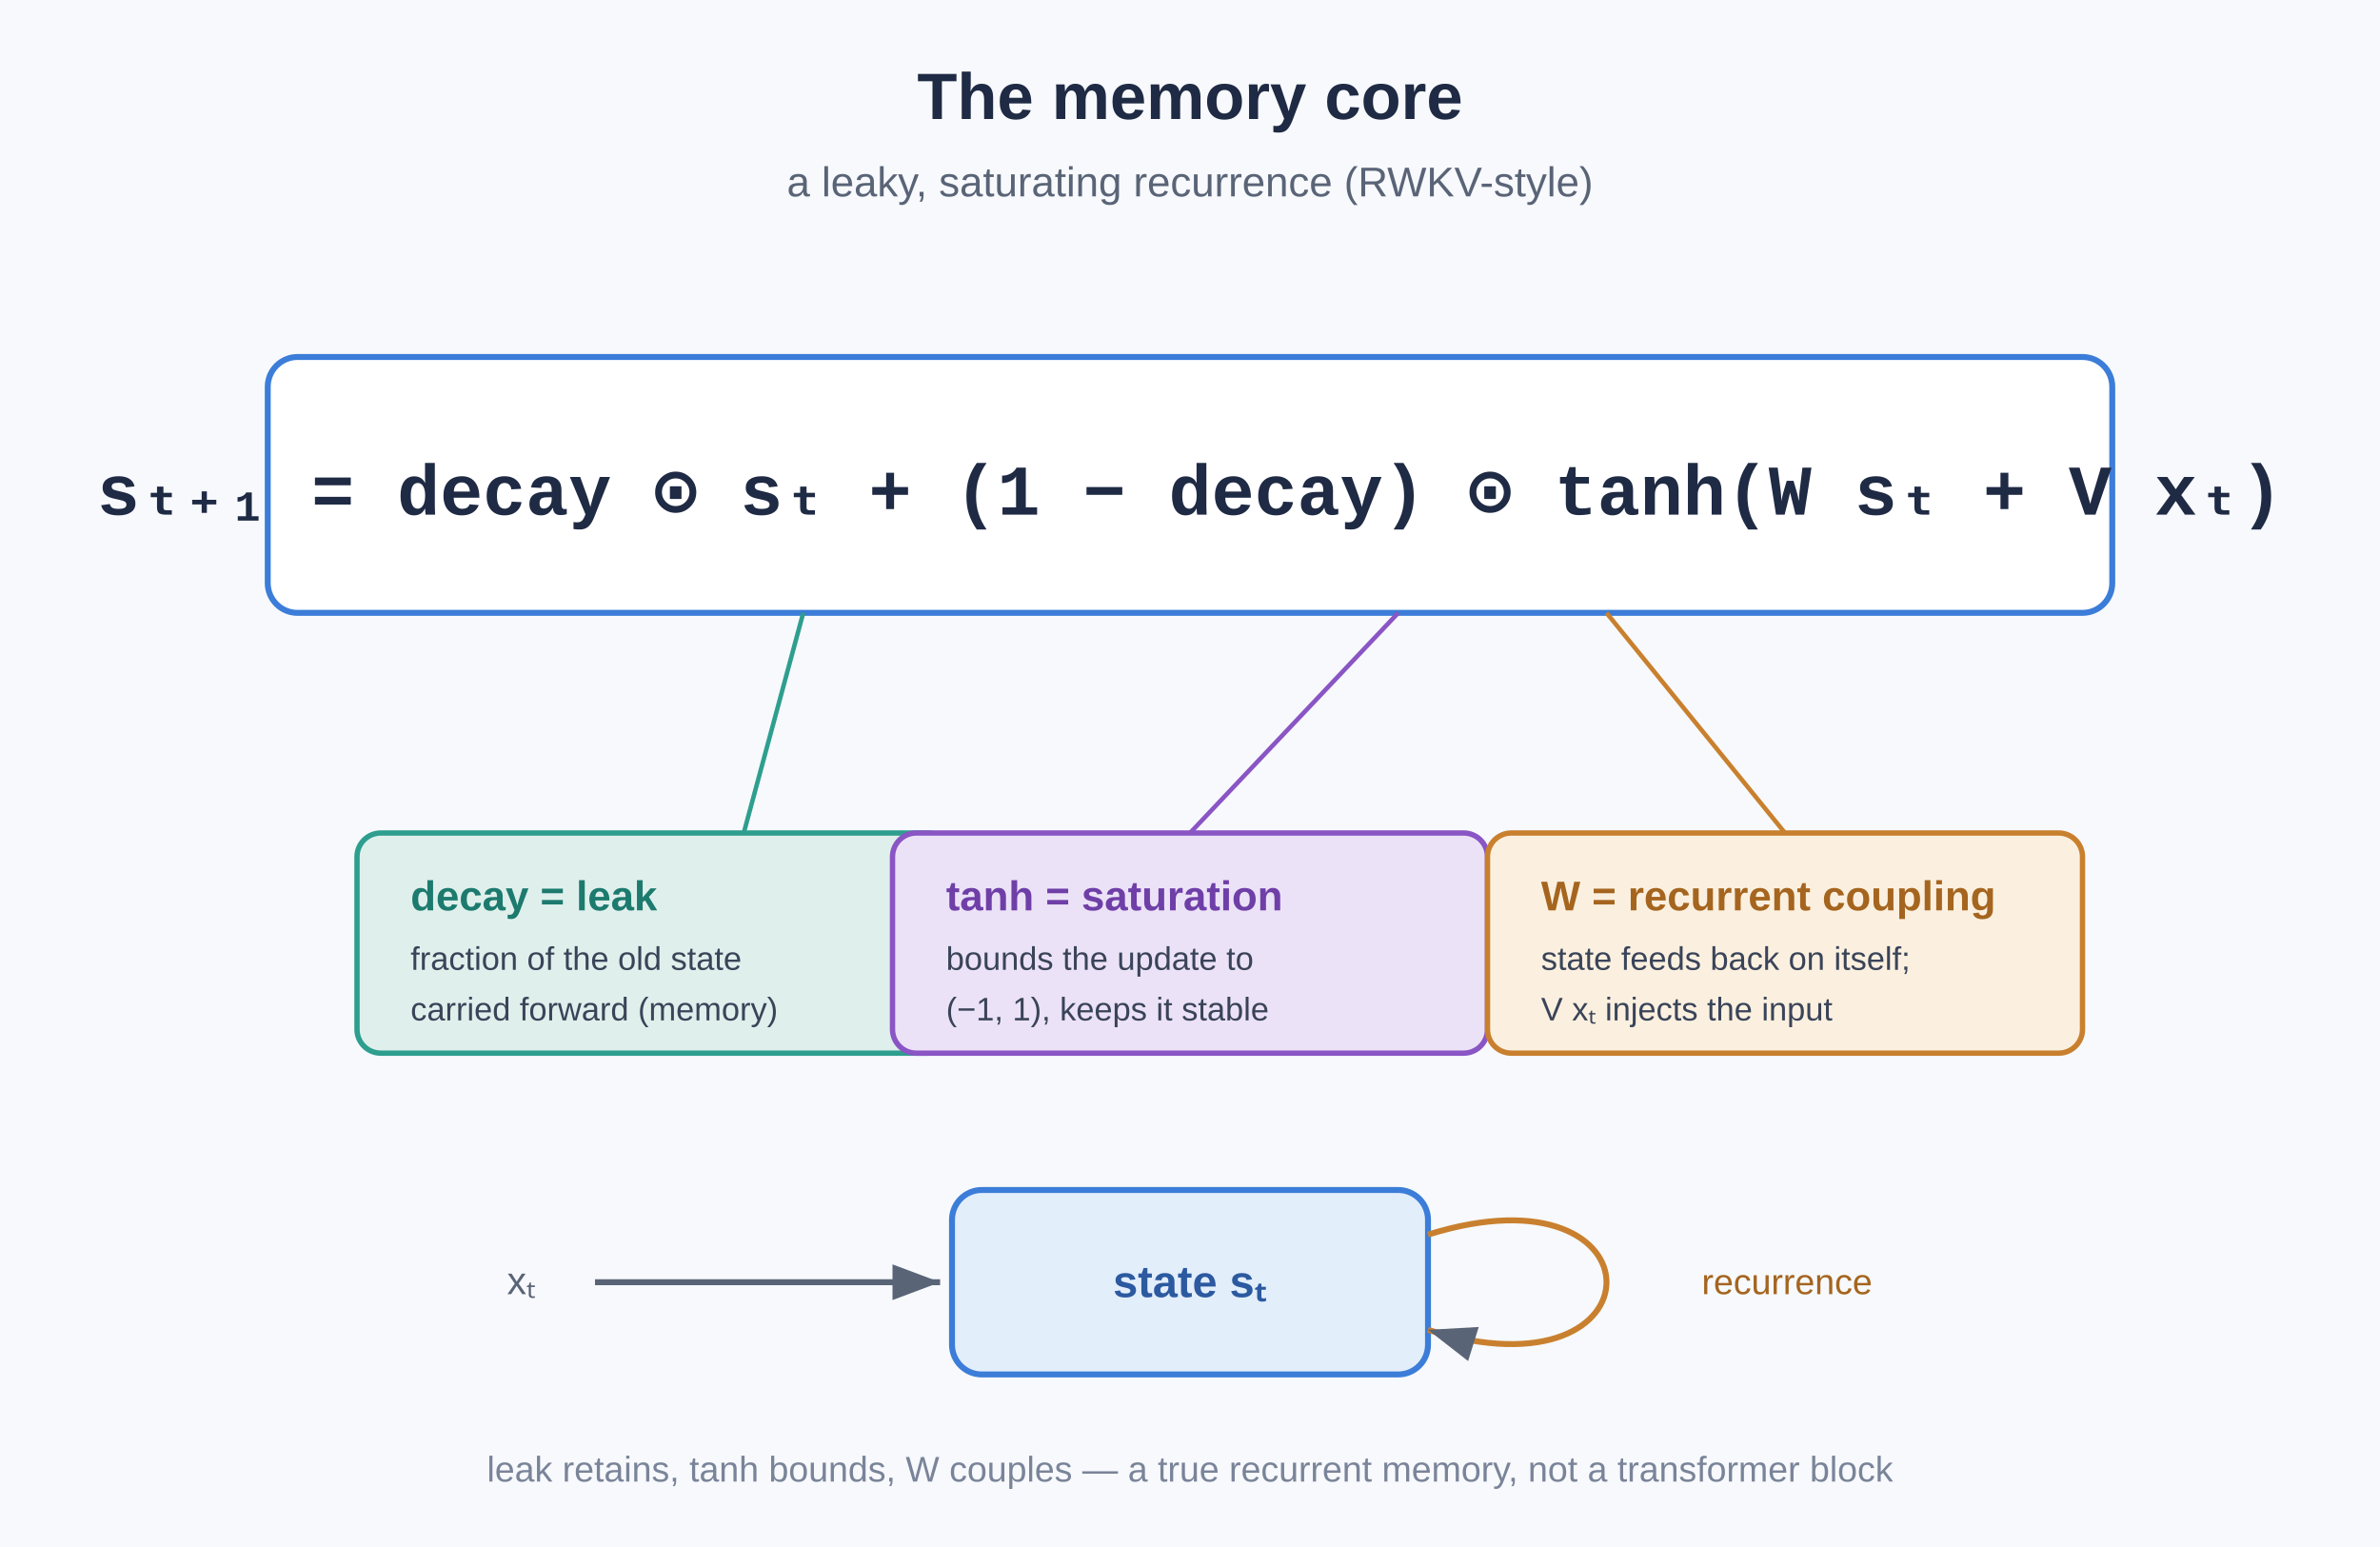
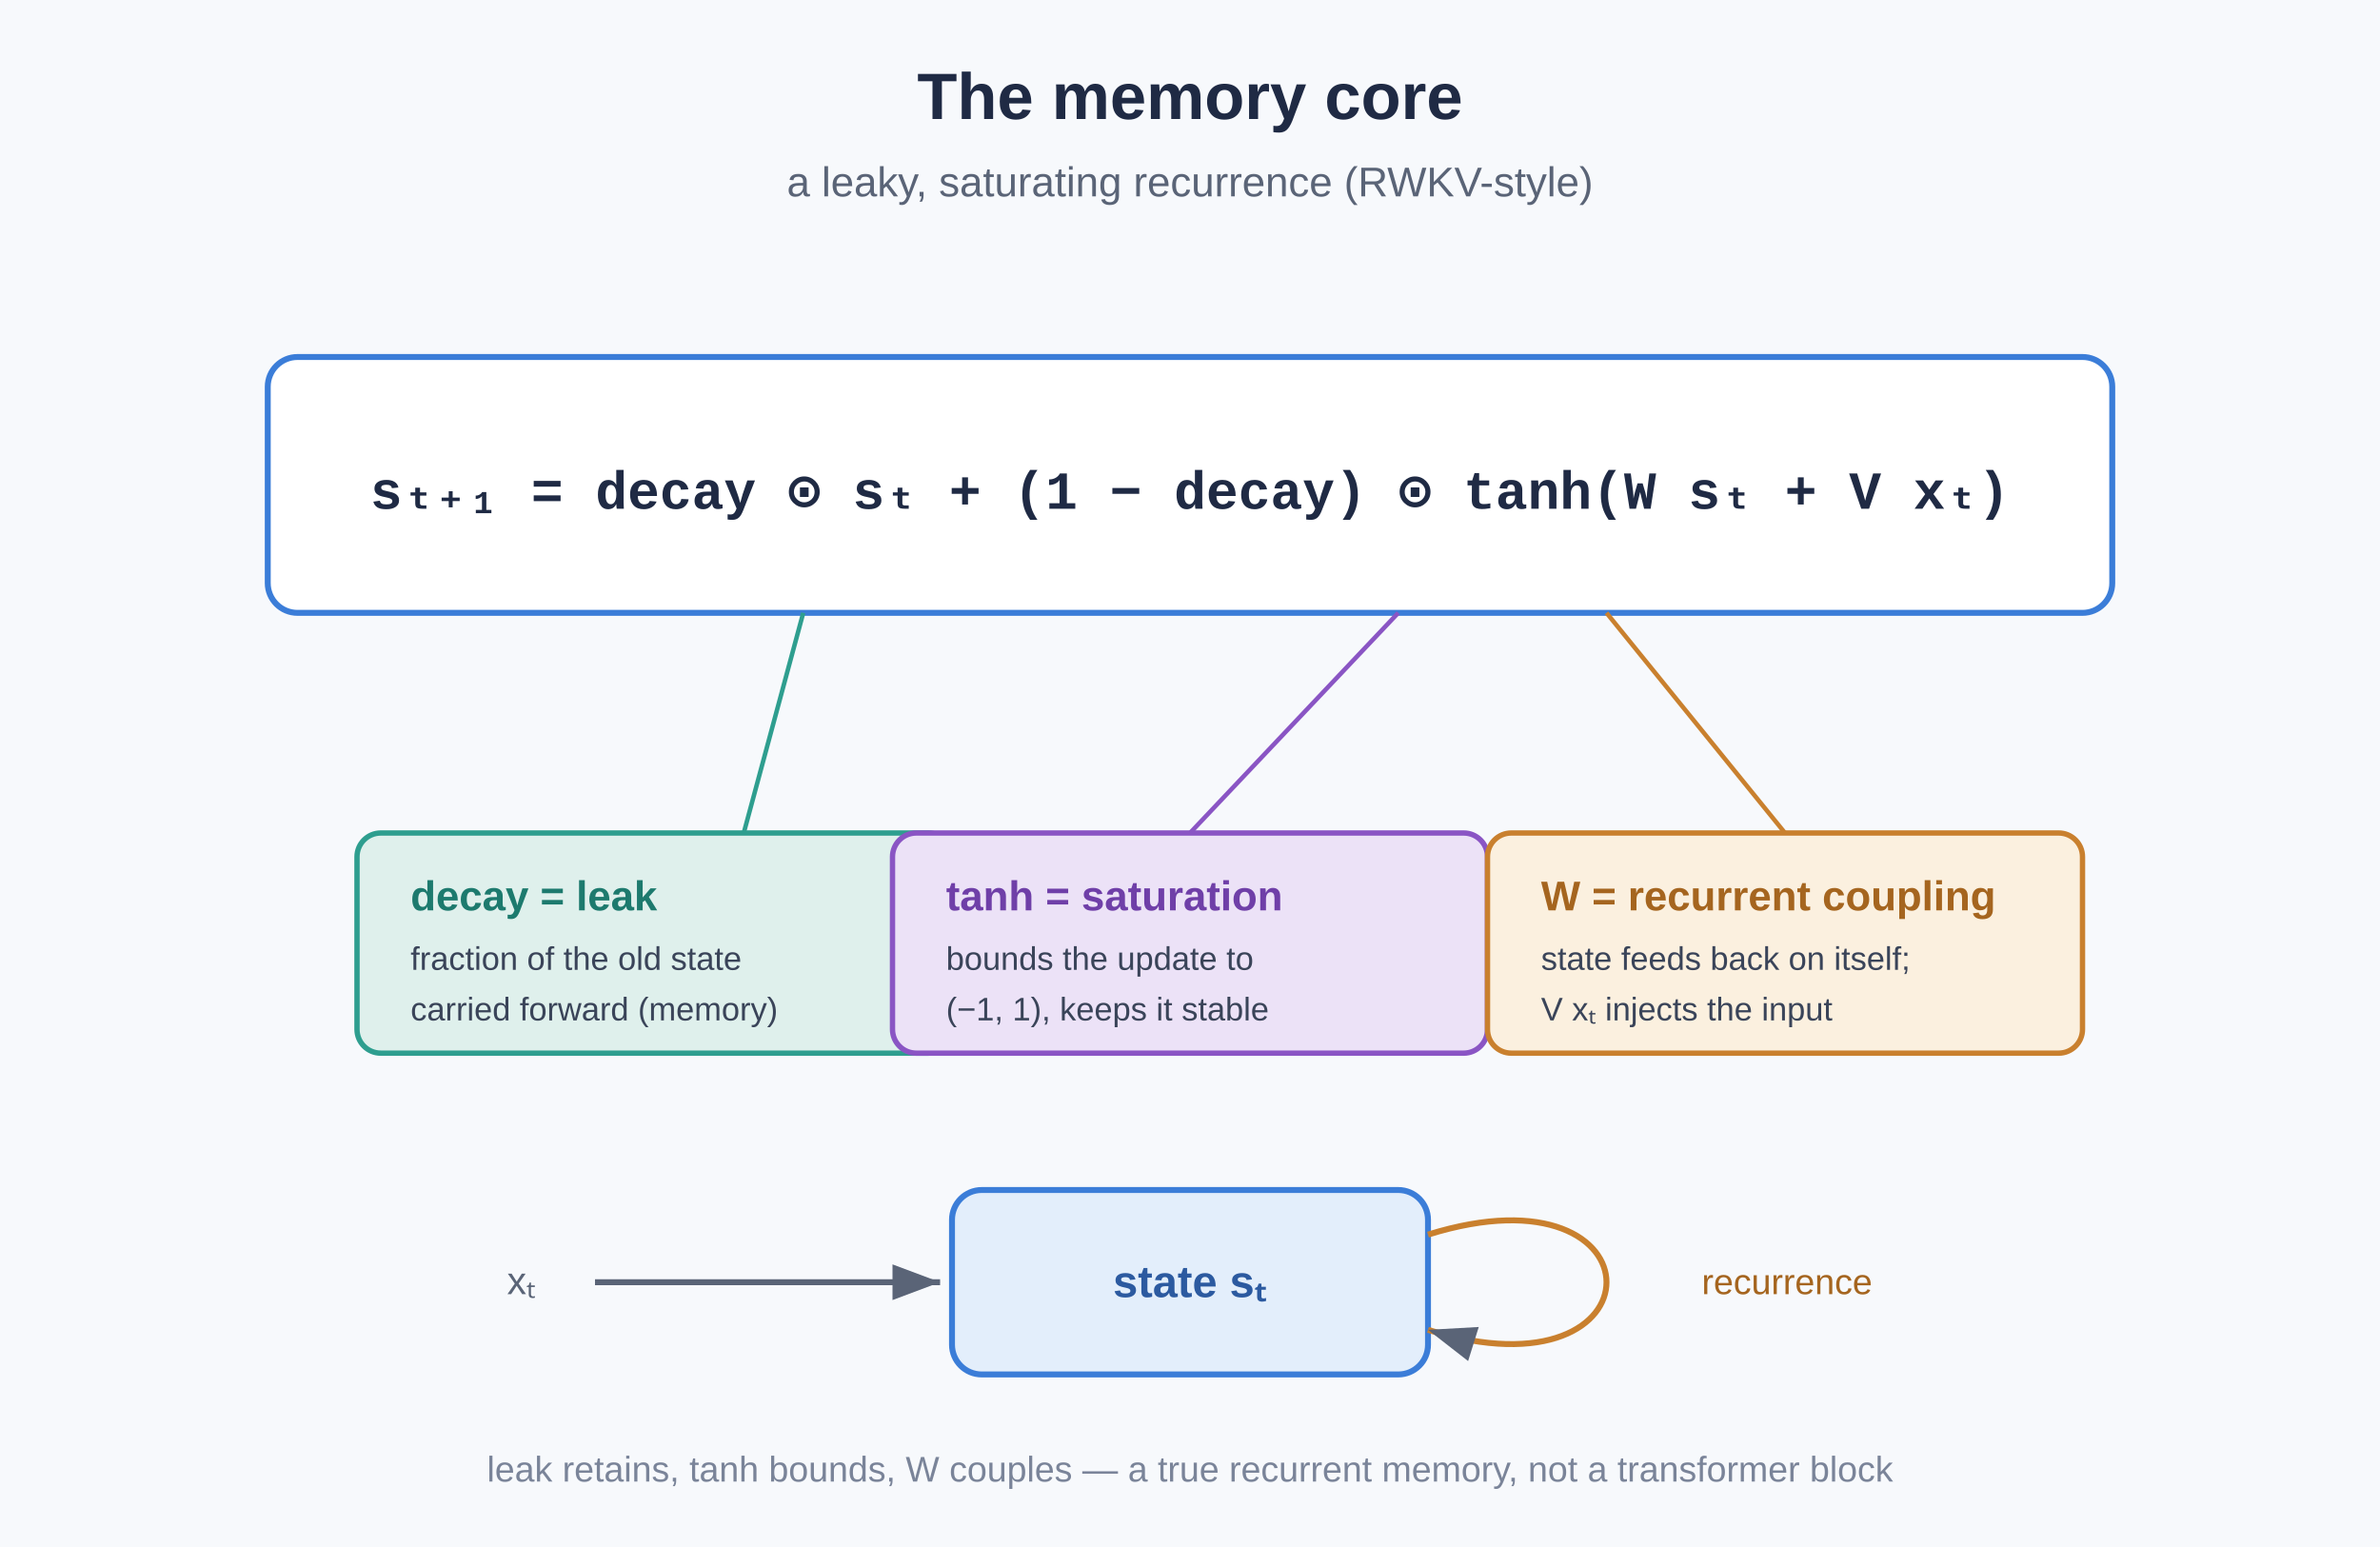
<svg xmlns="http://www.w3.org/2000/svg" viewBox="0 0 800 520" width="800" height="520" role="img" aria-label="Memory core recurrence with leak (decay), saturation (tanh) and recurrent coupling (W), RWKV-style">
  <rect width="800" height="520" fill="#f7f9fc" />
  <text x="400" y="40" font-family="Arial, Helvetica, sans-serif" font-size="22" font-weight="700" fill="#1f2a44" text-anchor="middle">The memory core</text>
  <text x="400" y="66" font-family="Arial, Helvetica, sans-serif" font-size="14" fill="#5a6477" text-anchor="middle">a leaky, saturating recurrence (RWKV-style)</text>
  <rect x="90" y="120" width="620" height="86" rx="10" fill="#ffffff" stroke="#3b7dd8" stroke-width="2" />
-   <text x="400" y="173" font-family="'Courier New', monospace" font-size="24" font-weight="700" fill="#1f2a44" text-anchor="middle">sₜ₊₁ = decay ⊙ sₜ + (1 − decay) ⊙ tanh(W sₜ + V xₜ)</text>
+   <text x="400" y="171" font-family="'Courier New', monospace" font-size="18" font-weight="700" fill="#1f2a44" text-anchor="middle">sₜ₊₁ = decay ⊙ sₜ + (1 − decay) ⊙ tanh(W sₜ + V xₜ)</text>
  <line x1="270" y1="206" x2="250" y2="280" stroke="#2e9e8f" stroke-width="1.5" />
  <rect x="120" y="280" width="200" height="74" rx="8" fill="#dff0ec" stroke="#2e9e8f" stroke-width="1.8" />
  <text x="138" y="306" font-family="Arial, Helvetica, sans-serif" font-size="14" font-weight="700" fill="#1d7a6e">decay = leak</text>
  <text x="138" y="326" font-family="Arial, Helvetica, sans-serif" font-size="11" fill="#3a4459">fraction of the old state</text>
  <text x="138" y="343" font-family="Arial, Helvetica, sans-serif" font-size="11" fill="#3a4459">carried forward (memory)</text>
  <line x1="470" y1="206" x2="400" y2="280" stroke="#8a55c4" stroke-width="1.5" />
  <rect x="300" y="280" width="200" height="74" rx="8" fill="#ece2f7" stroke="#8a55c4" stroke-width="1.8" />
  <text x="318" y="306" font-family="Arial, Helvetica, sans-serif" font-size="14" font-weight="700" fill="#6f3fa8">tanh = saturation</text>
  <text x="318" y="326" font-family="Arial, Helvetica, sans-serif" font-size="11" fill="#3a4459">bounds the update to</text>
  <text x="318" y="343" font-family="Arial, Helvetica, sans-serif" font-size="11" fill="#3a4459">(−1, 1), keeps it stable</text>
  <line x1="540" y1="206" x2="600" y2="280" stroke="#c9802e" stroke-width="1.5" />
  <rect x="500" y="280" width="200" height="74" rx="8" fill="#fbf0df" stroke="#c9802e" stroke-width="1.8" />
  <text x="518" y="306" font-family="Arial, Helvetica, sans-serif" font-size="14" font-weight="700" fill="#a5651f">W = recurrent coupling</text>
  <text x="518" y="326" font-family="Arial, Helvetica, sans-serif" font-size="11" fill="#3a4459">state feeds back on itself;</text>
  <text x="518" y="343" font-family="Arial, Helvetica, sans-serif" font-size="11" fill="#3a4459">V xₜ injects the input</text>
  <g>
    <rect x="320" y="400" width="160" height="62" rx="10" fill="#e3eefb" stroke="#3b7dd8" stroke-width="2" />
    <text x="400" y="436" font-family="Arial, Helvetica, sans-serif" font-size="15" font-weight="700" fill="#2c5aa0" text-anchor="middle">state sₜ</text>
    <defs>
      <marker id="ah2" markerWidth="10" markerHeight="10" refX="8" refY="3" orient="auto" markerUnits="strokeWidth">
        <path d="M0 0 L8 3 L0 6 Z" fill="#5a6477" />
      </marker>
    </defs>
    <line x1="200" y1="431" x2="316" y2="431" stroke="#5a6477" stroke-width="2" marker-end="url(#ah2)" />
    <text x="180" y="435" font-family="Arial, Helvetica, sans-serif" font-size="13" fill="#5a6477" text-anchor="end">xₜ</text>
    <path d="M480 415 C560 390, 560 472, 480 447" fill="none" stroke="#c9802e" stroke-width="2" marker-end="url(#ah2)" />
    <text x="572" y="435" font-family="Arial, Helvetica, sans-serif" font-size="12" fill="#a5651f">recurrence</text>
  </g>
  <text x="400" y="498" font-family="Arial, Helvetica, sans-serif" font-size="12" fill="#7a8499" text-anchor="middle">leak retains, tanh bounds, W couples — a true recurrent memory, not a transformer block</text>
</svg>
